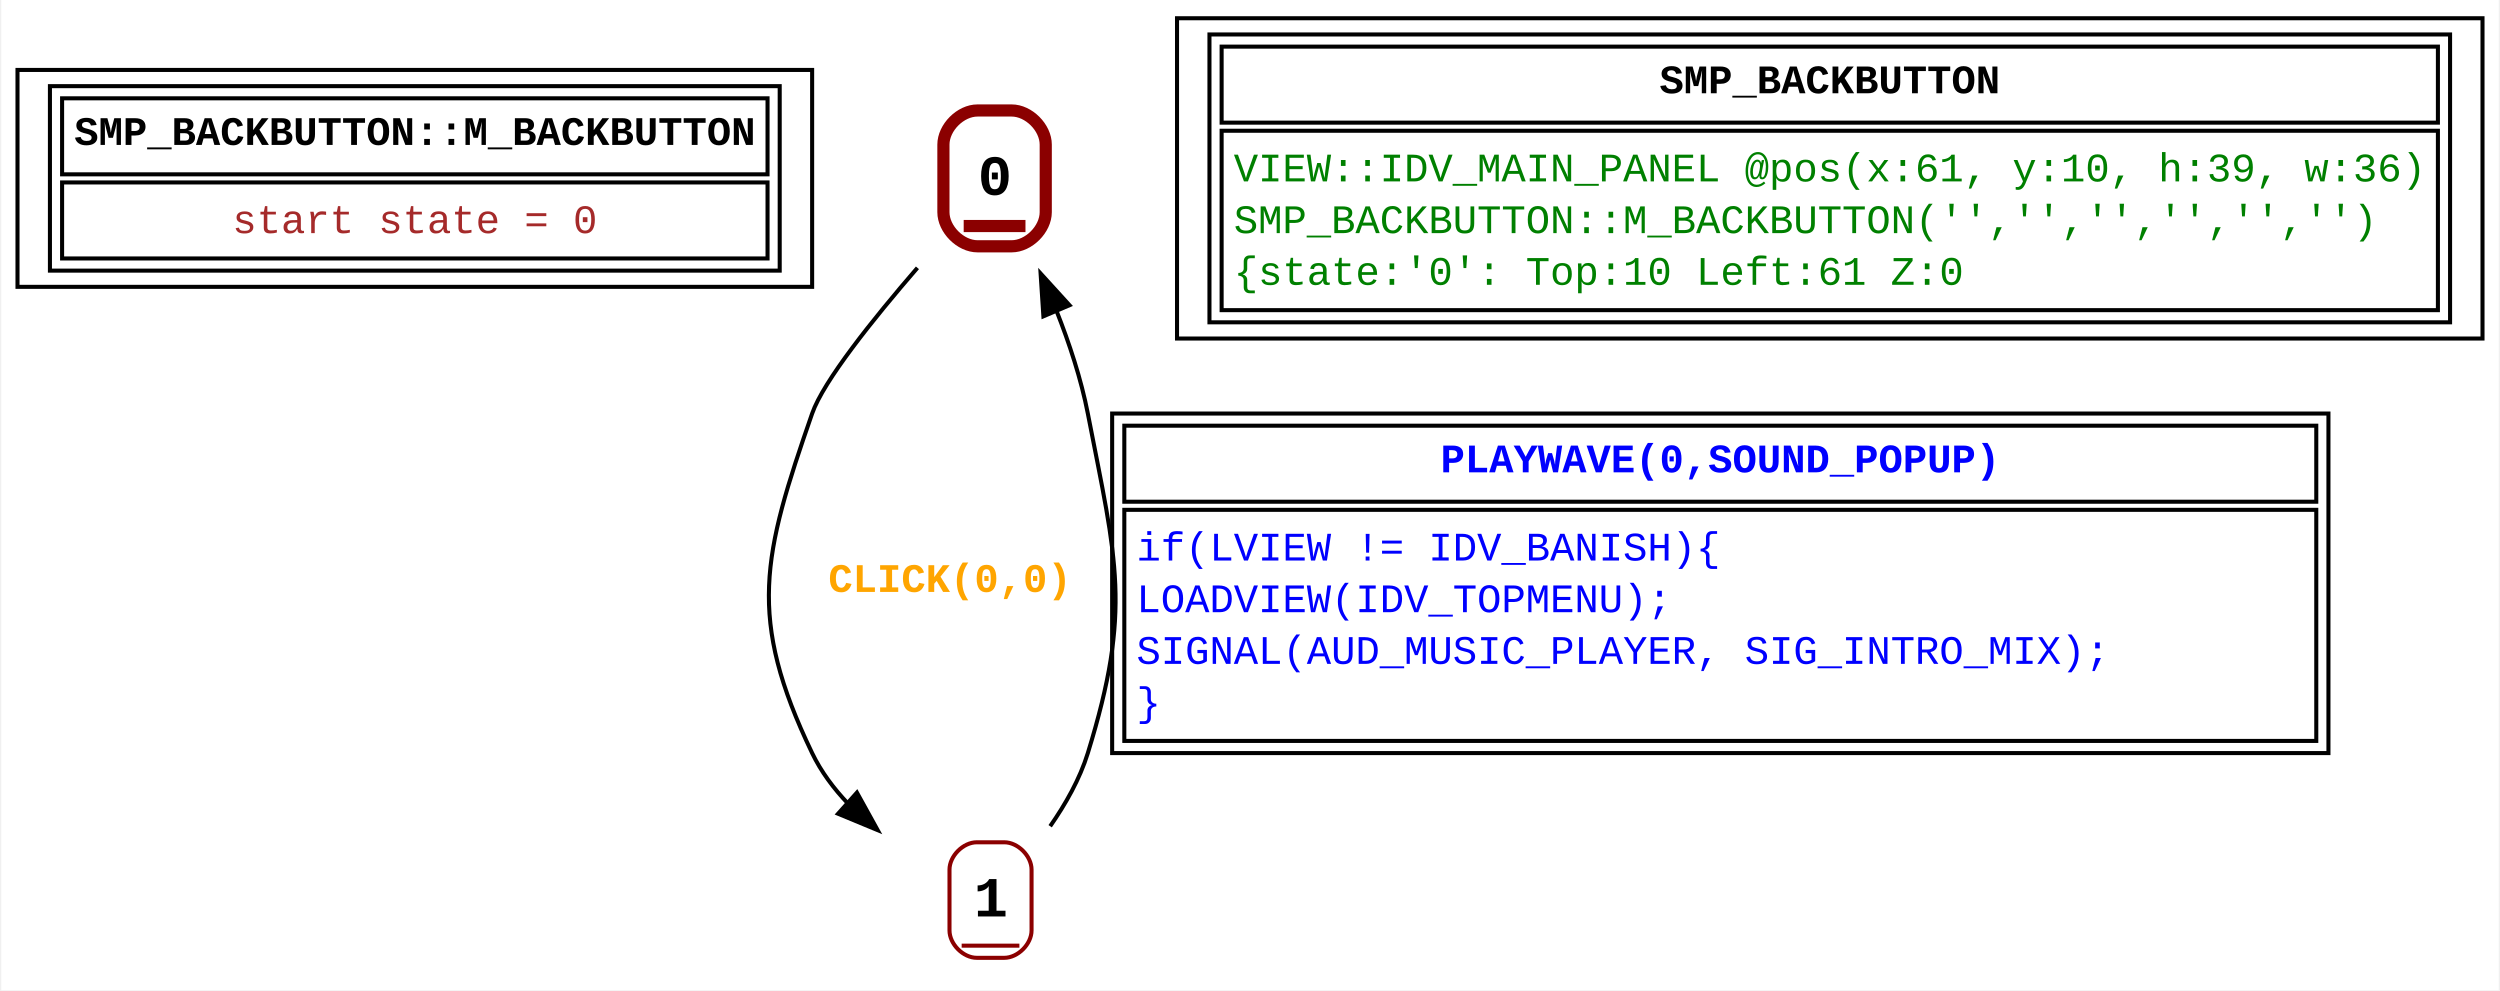
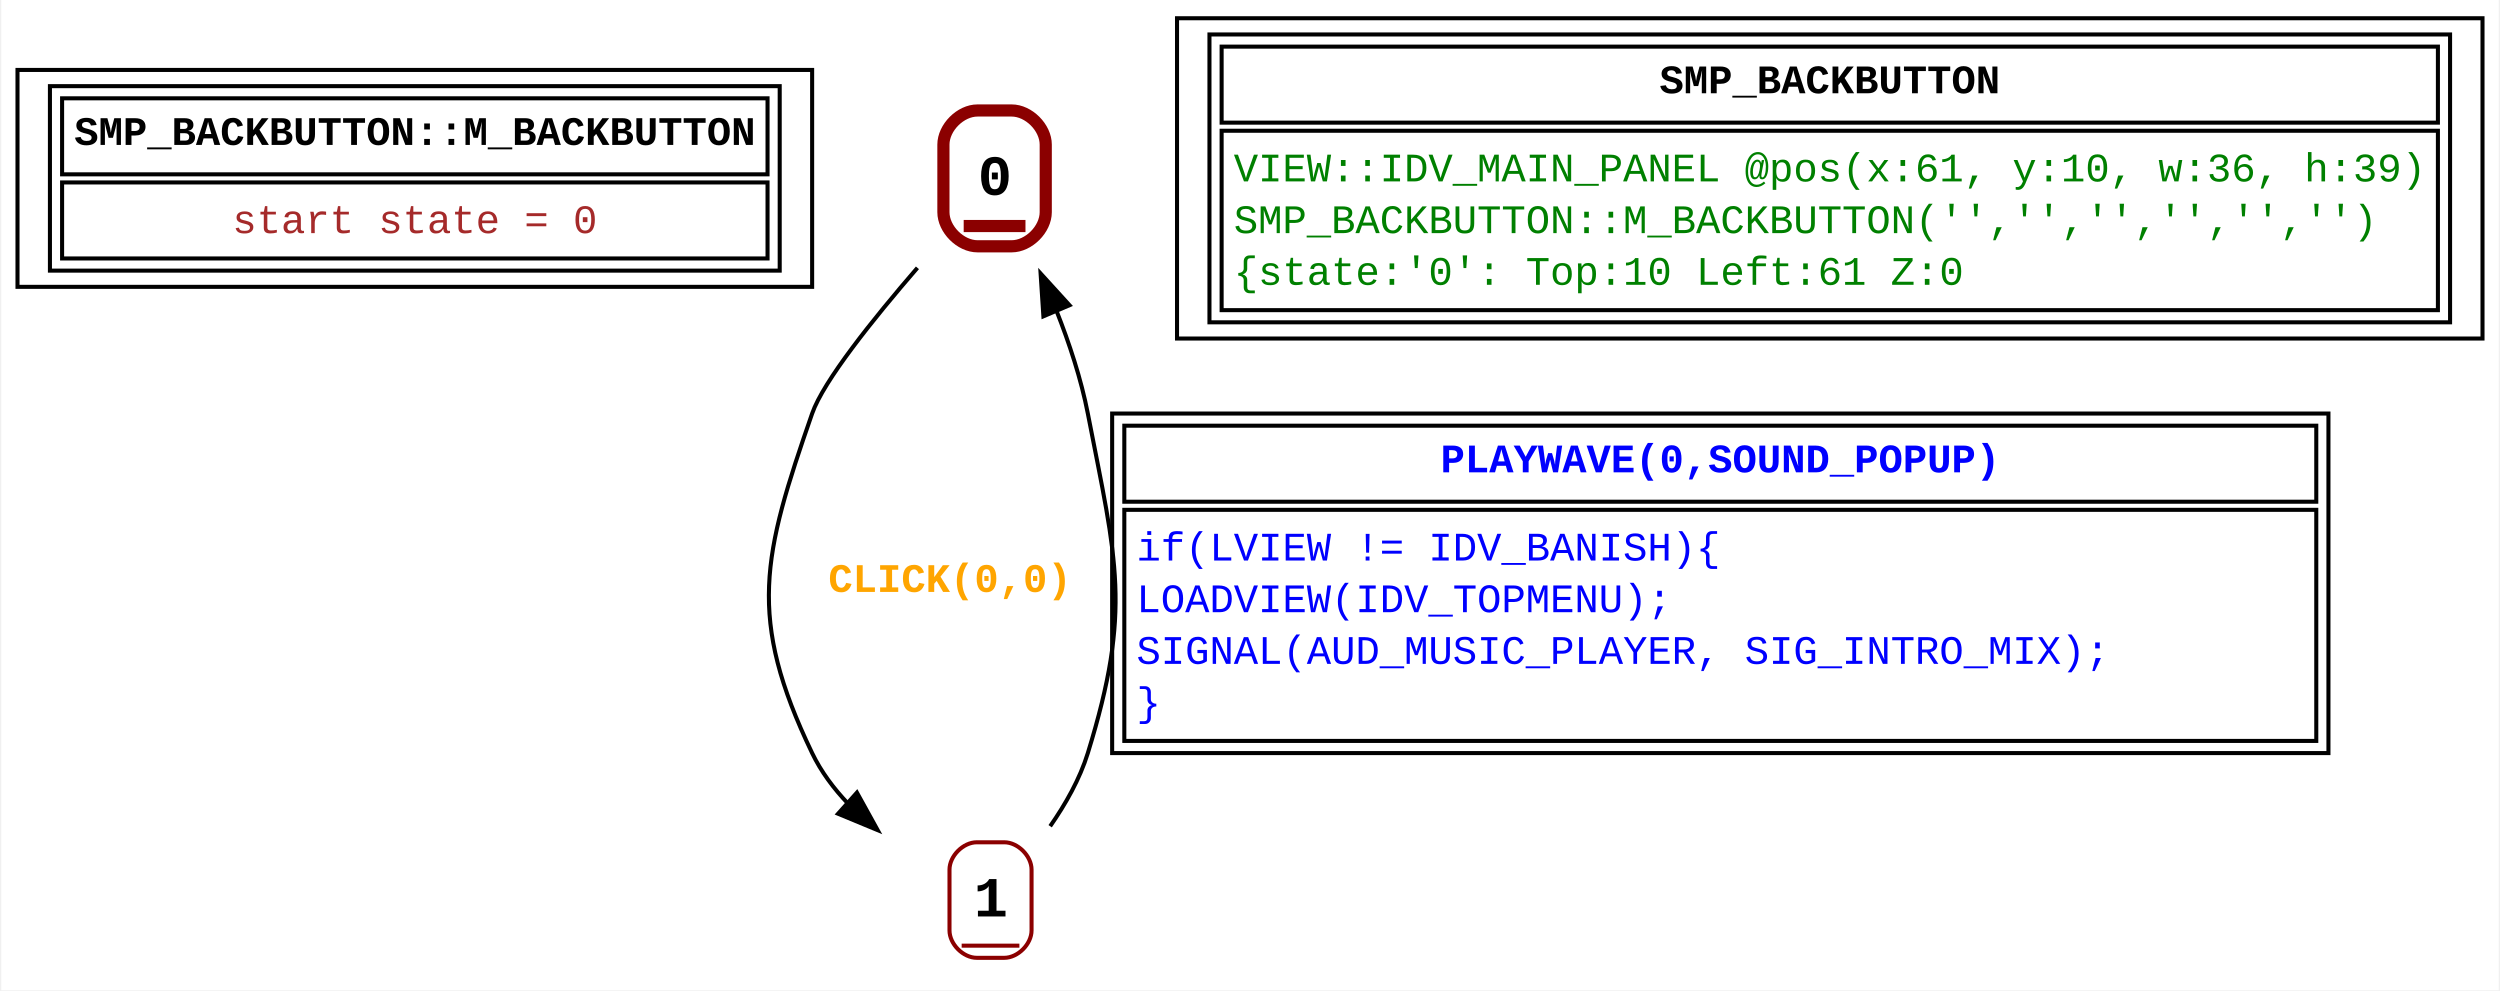
<svg xmlns="http://www.w3.org/2000/svg" width="616pt" height="244pt" viewBox="0.00 0.00 616.00 244.25">
  <g id="graph0" class="graph" transform="scale(1 1) rotate(0) translate(4 240.25)">
    <polygon fill="white" stroke="none" points="-4,4 -4,-240.25 612,-240.25 612,4 -4,4" />
    <g id="node1" class="node">
      <polygon fill="none" stroke="black" points="0,-169.5 0,-223 196,-223 196,-169.5 0,-169.5" />
      <polygon fill="none" stroke="black" points="11,-197.25 11,-216 185,-216 185,-197.25 11,-197.25" />
      <text text-anchor="start" x="14" y="-204.5" font-family="Courier New" font-weight="bold" font-size="10.00">SMP_BACKBUTTON::M_BACKBUTTON</text>
      <polygon fill="none" stroke="black" points="11,-176.5 11,-195.25 185,-195.25 185,-176.5 11,-176.5" />
      <text text-anchor="start" x="53" y="-182.75" font-family="Courier New" font-size="10.00" fill="brown">start state = 0</text>
      <polygon fill="none" stroke="black" points="8,-173.5 8,-219 188,-219 188,-173.5 8,-173.5" />
    </g>
    <g id="node2" class="node">
      <polyline fill="none" stroke="darkred" stroke-width="3" points="233.38,-184.5 248.62,-184.5" />
      <text text-anchor="start" x="236.88" y="-192.2" font-family="Courier New" font-weight="bold" font-size="14.00">0</text>
      <path fill="none" stroke="darkred" stroke-width="3" d="M236.79,-179.5C236.79,-179.5 245.21,-179.5 245.21,-179.5 249.42,-179.5 253.62,-183.71 253.62,-187.92 253.62,-187.92 253.62,-204.58 253.62,-204.58 253.62,-208.79 249.42,-213 245.21,-213 245.21,-213 236.79,-213 236.79,-213 232.58,-213 228.38,-208.79 228.38,-204.58 228.38,-204.58 228.38,-187.92 228.38,-187.92 228.38,-183.71 232.58,-179.5 236.79,-179.5" />
    </g>
    <g id="node3" class="node">
      <polyline fill="none" stroke="darkred" points="232.88,-7 247.12,-7" />
      <text text-anchor="start" x="235.88" y="-14.2" font-family="Courier New" font-weight="bold" font-size="14.00">1</text>
      <path fill="none" stroke="darkred" d="M236.62,-4C236.62,-4 243.38,-4 243.38,-4 246.75,-4 250.12,-7.38 250.12,-10.75 250.12,-10.75 250.12,-25.75 250.12,-25.75 250.12,-29.12 246.75,-32.5 243.38,-32.5 243.38,-32.5 236.62,-32.5 236.62,-32.5 233.25,-32.5 229.88,-29.12 229.88,-25.75 229.88,-25.75 229.88,-10.75 229.88,-10.75 229.88,-7.38 233.25,-4 236.62,-4" />
    </g>
    <g id="edge1" class="edge">
      <path fill="none" stroke="black" d="M221.97,-174.19C210.97,-161.47 198.77,-146.23 196,-138.25 183.79,-103.09 179.89,-88.05 196,-54.5 198.2,-49.91 201.33,-45.73 204.91,-41.98" />
      <polygon fill="black" stroke="black" points="207.05,-44.76 212.17,-35.49 202.39,-39.54 207.05,-44.76" />
      <text text-anchor="start" x="200" y="-94.25" font-family="Courier New" font-weight="bold" font-size="10.00" fill="orange">CLICK(0,0)</text>
    </g>
    <g id="edge2" class="edge">
      <path fill="none" stroke="black" d="M254.71,-36.46C258.49,-41.88 262.04,-48.13 264,-54.5 274.96,-90.07 271.09,-101.71 264,-138.25 262.35,-146.75 259.44,-155.58 256.23,-163.69" />
      <polygon fill="black" stroke="black" points="253.04,-162.23 252.35,-172.8 259.48,-164.97 253.04,-162.23" />
      <polygon fill="none" stroke="black" points="273,-116.5 273,-135.25 567,-135.25 567,-116.5 273,-116.5" />
      <text text-anchor="start" x="351" y="-123.75" font-family="Courier New" font-weight="bold" font-size="10.00" fill="blue">PLAYWAVE(0,SOUND_POPUP)</text>
      <polygon fill="none" stroke="black" points="273,-57.5 273,-114.5 567,-114.5 567,-57.5 273,-57.5" />
      <text text-anchor="start" x="276" y="-102" font-family="Courier New" font-size="10.00" fill="blue">    if(LVIEW != IDV_BANISH){</text>
      <text text-anchor="start" x="276" y="-89.25" font-family="Courier New" font-size="10.00" fill="blue">        LOADVIEW(IDV_TOPMENU);</text>
      <text text-anchor="start" x="276" y="-76.5" font-family="Courier New" font-size="10.00" fill="blue">        SIGNAL(AUD_MUSIC_PLAYER, SIG_INTRO_MIX);</text>
      <text text-anchor="start" x="276" y="-63.75" font-family="Courier New" font-size="10.00" fill="blue">    }</text>
      <polygon fill="none" stroke="black" points="270,-54.5 270,-138.25 570,-138.25 570,-54.5 270,-54.5" />
    </g>
    <g id="node4" class="node">
      <polygon fill="none" stroke="black" points="286,-156.75 286,-235.75 608,-235.75 608,-156.75 286,-156.75" />
      <polygon fill="none" stroke="black" points="297,-210 297,-228.75 597,-228.75 597,-210 297,-210" />
      <text text-anchor="start" x="405" y="-217.25" font-family="Courier New" font-weight="bold" font-size="10.00">SMP_BACKBUTTON</text>
      <polygon fill="none" stroke="black" points="297,-163.75 297,-208 597,-208 597,-163.75 297,-163.75" />
-       <text text-anchor="start" x="300" y="-195.5" font-family="Courier New" font-size="10.00" fill="green">VIEW::IDV_MAIN_PANEL @pos(x:61, y:10, h:39, w:36)</text>
+       <text text-anchor="start" x="300" y="-195.5" font-family="Courier New" font-size="10.00" fill="green">VIEW::IDV_MAIN_PANEL @pos(x:61, y:10, w:36, h:39)</text>
      <text text-anchor="start" x="300" y="-182.75" font-family="Courier New" font-size="10.00" fill="green">SMP_BACKBUTTON::M_BACKBUTTON('','','','','','')</text>
      <text text-anchor="start" x="300" y="-170" font-family="Courier New" font-size="10.00" fill="green">{state:'0': Top:10 Left:61 Z:0</text>
      <polygon fill="none" stroke="black" points="294,-160.75 294,-231.75 600,-231.75 600,-160.75 294,-160.75" />
    </g>
  </g>
</svg>
